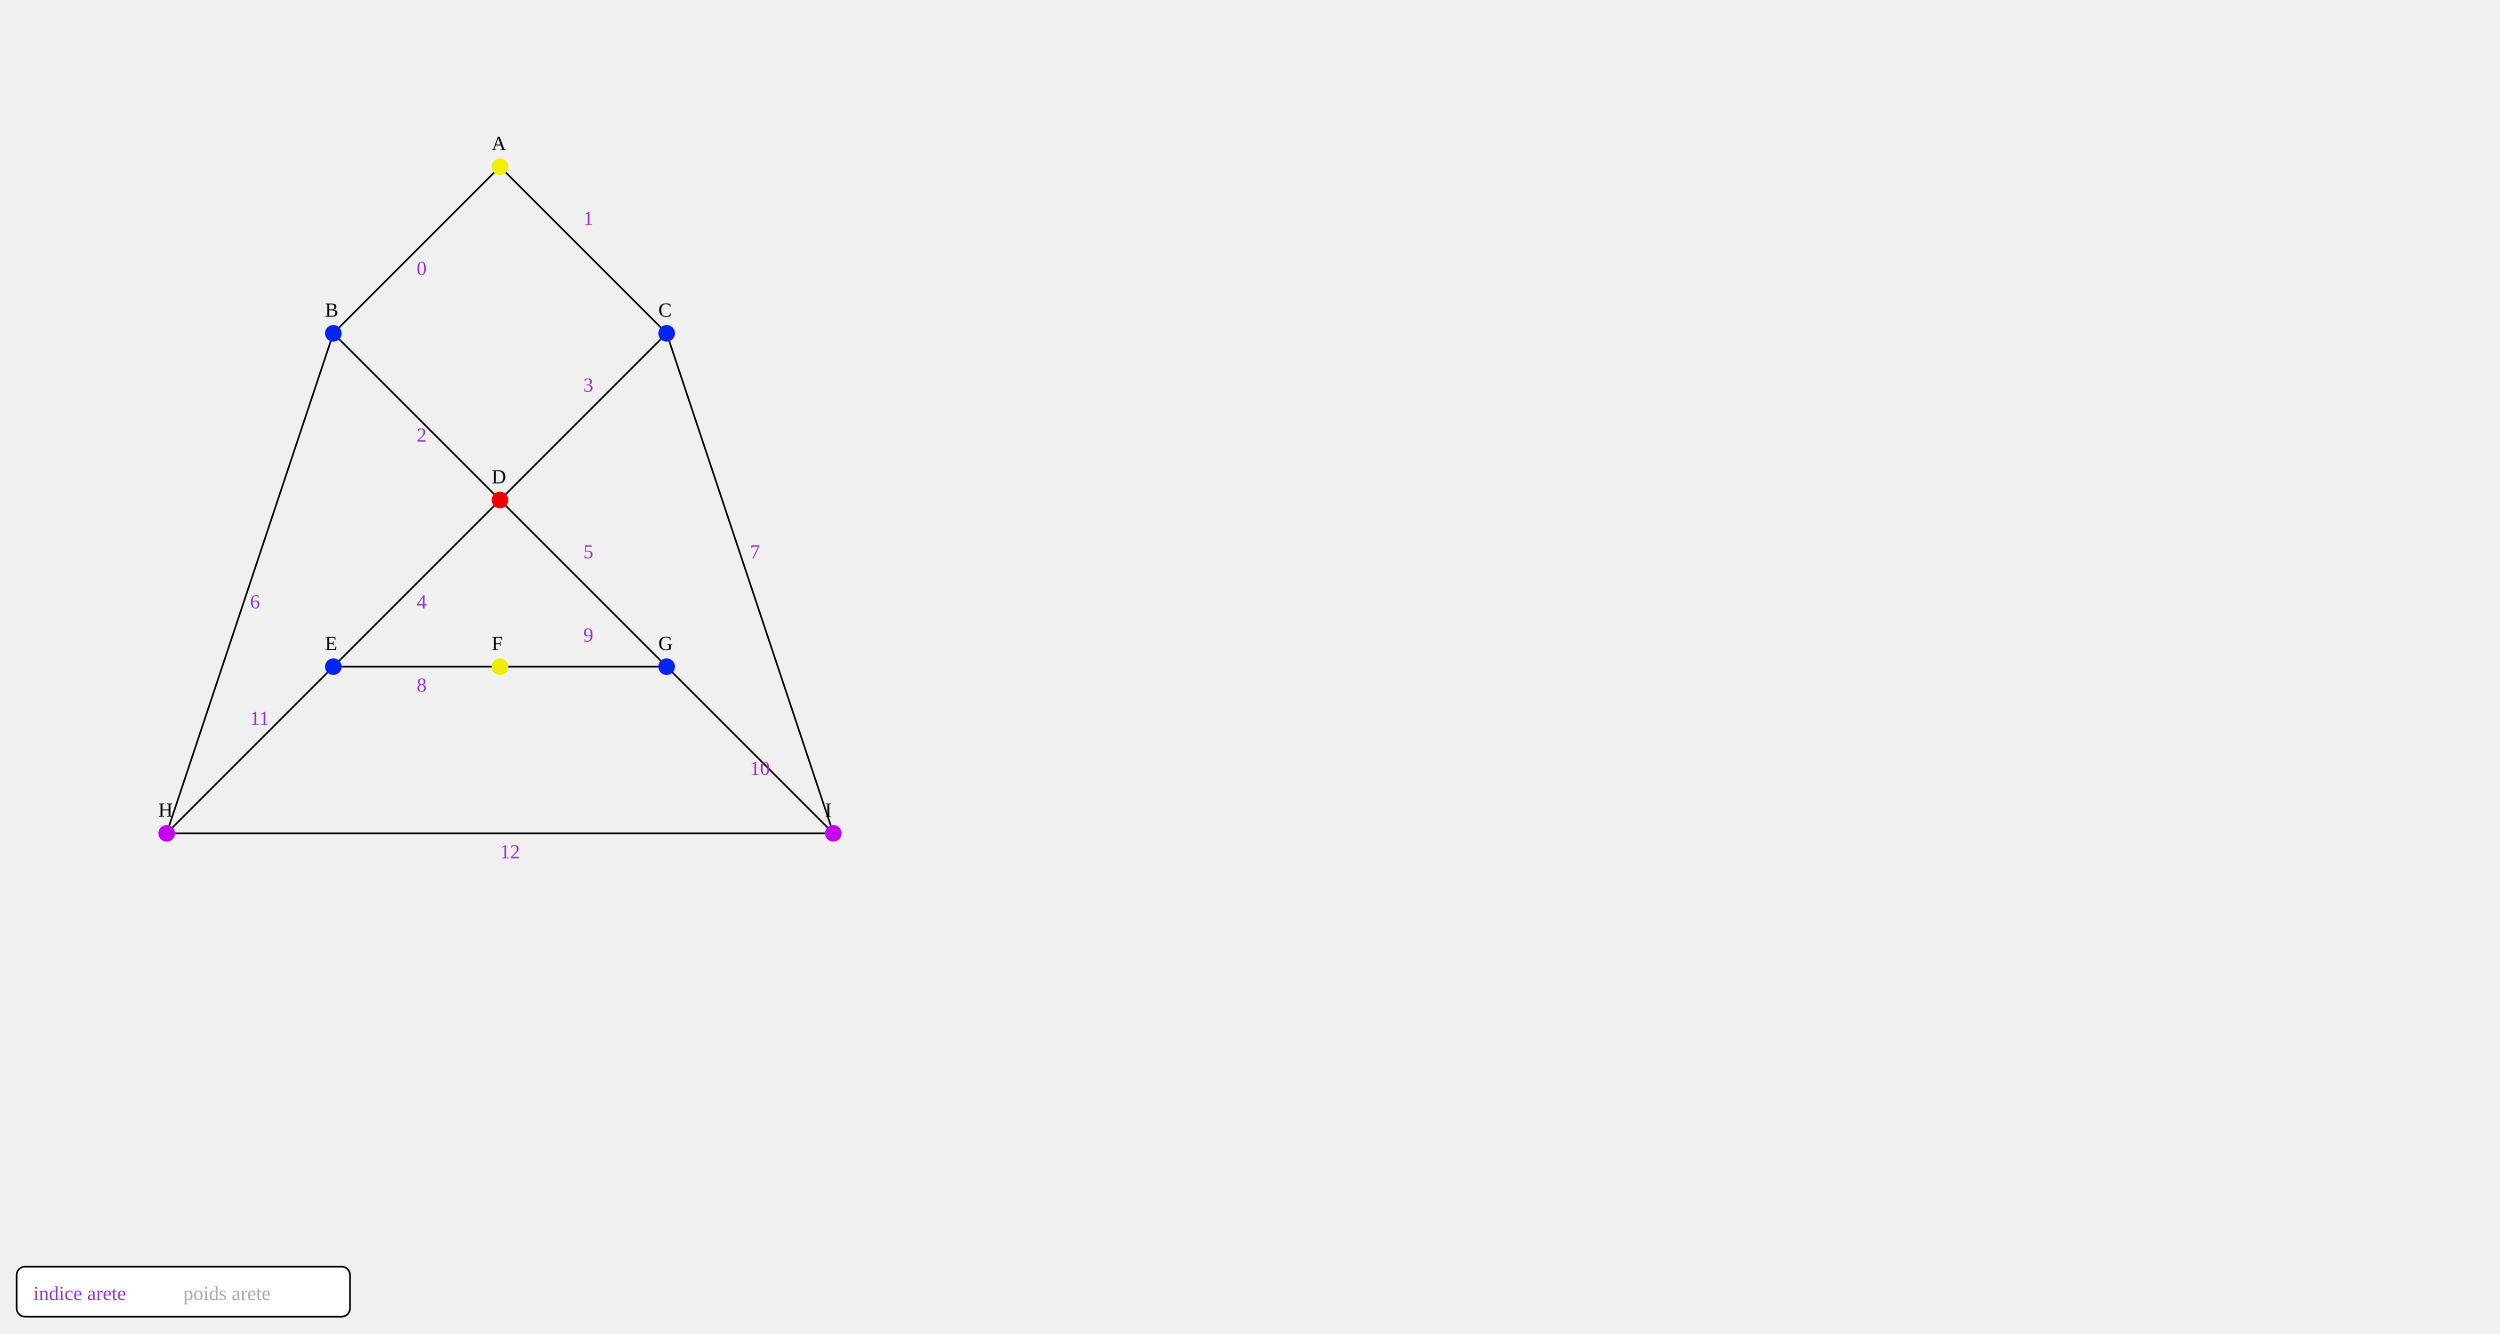
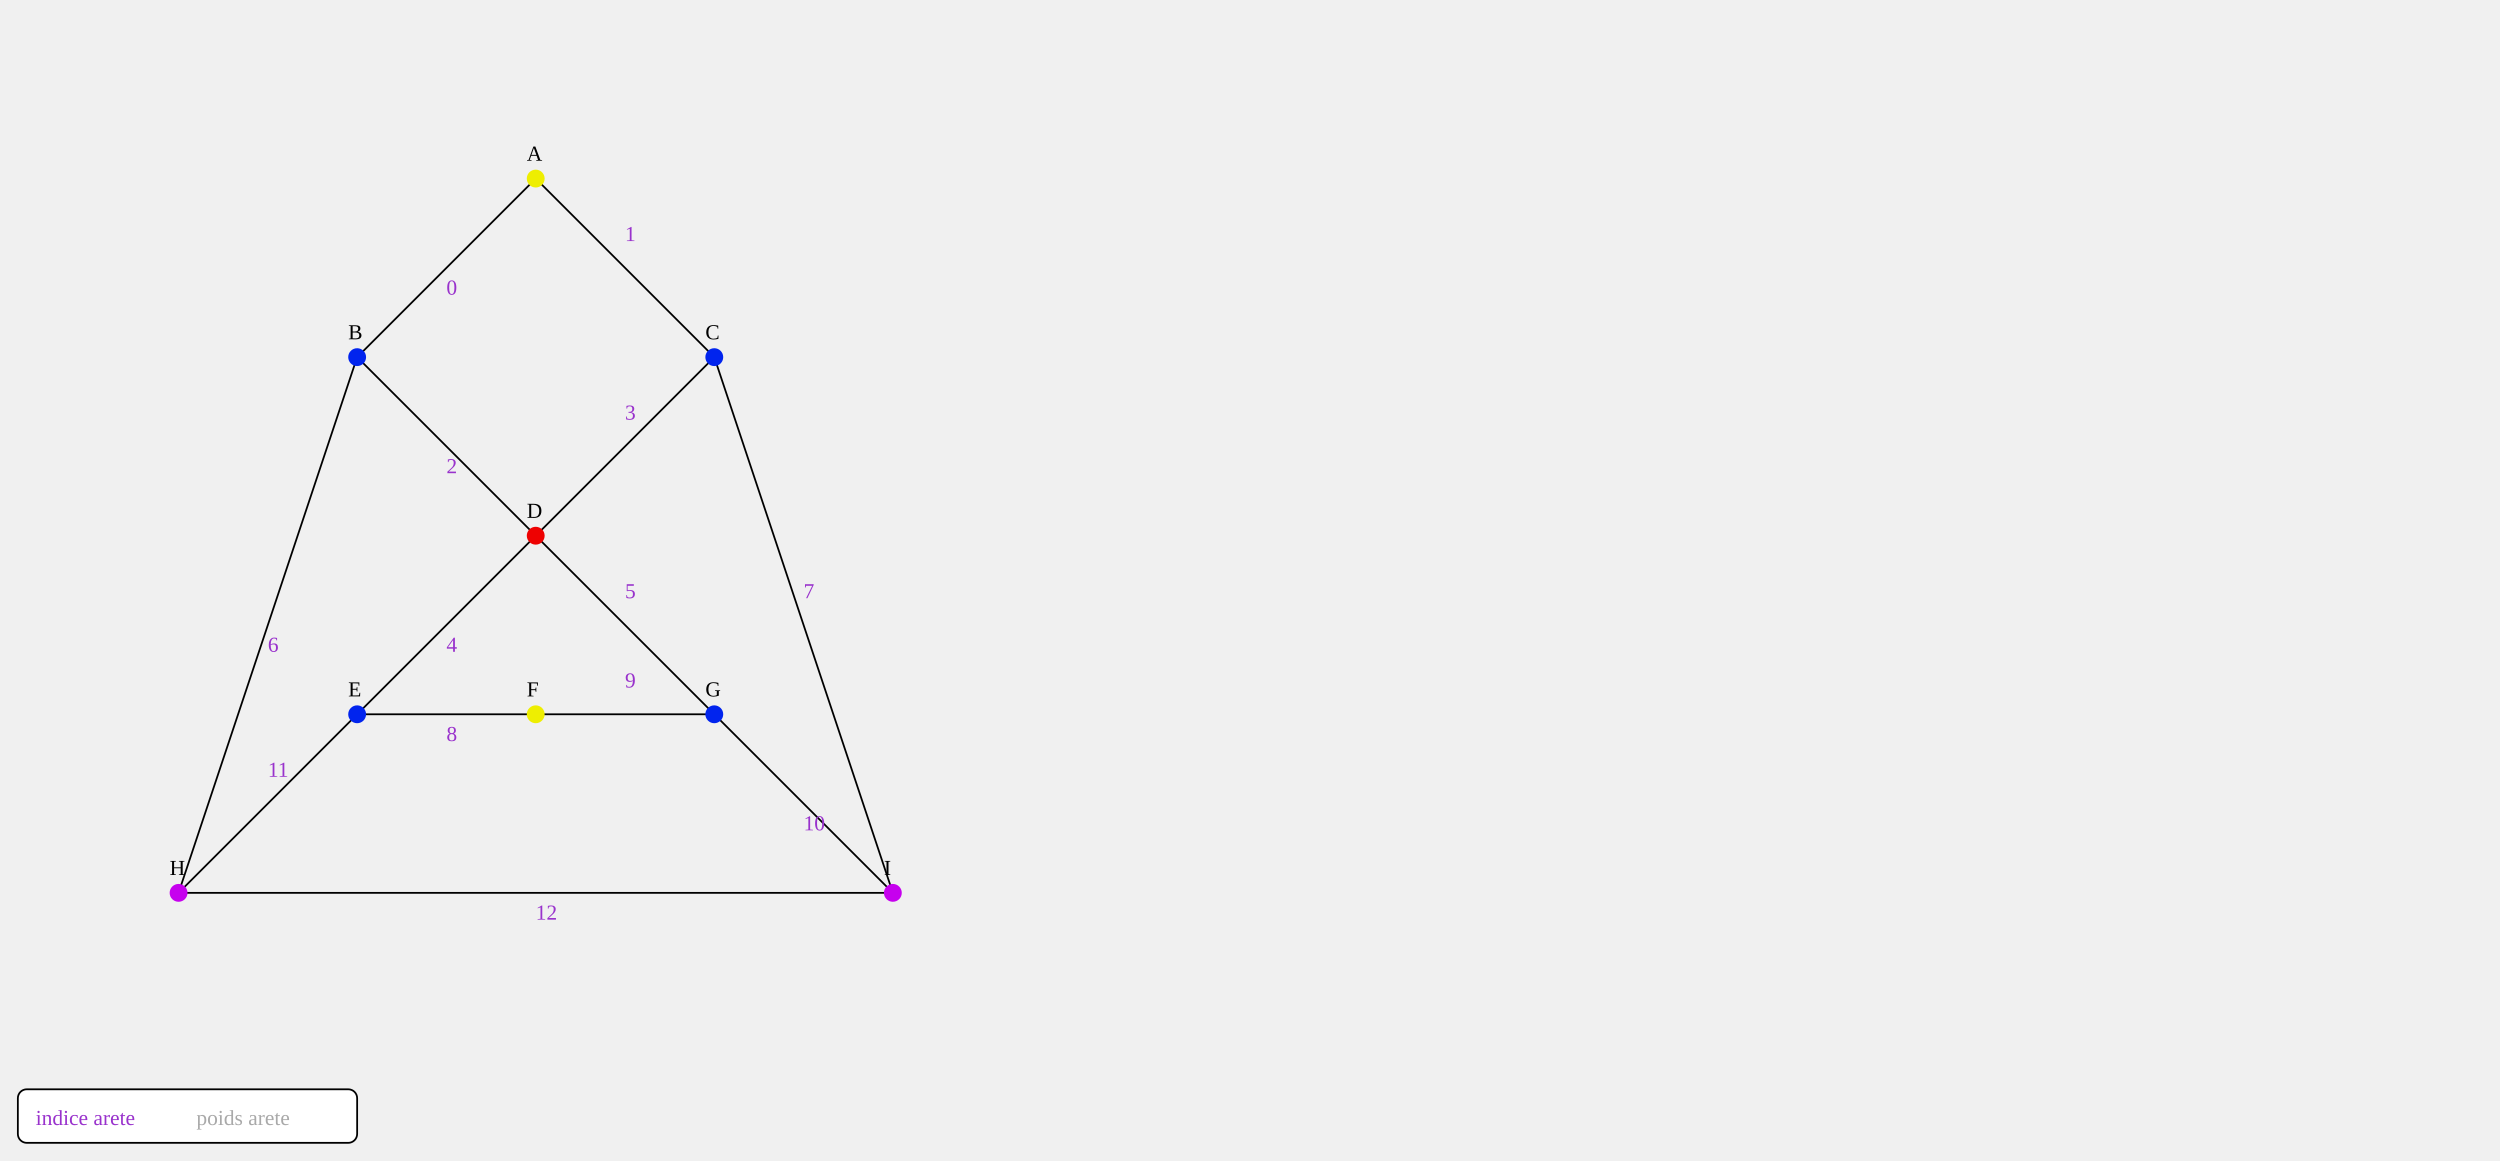
- <svg xmlns="http://www.w3.org/2000/svg" version="1.1" width="1500" height="800">
+ <svg xmlns="http://www.w3.org/2000/svg" version="1.1" width="1400" height="650">
  <line x1="300" y1="100" x2="200" y2="200" stroke="black" />
  <text x="250" y="165" fill="darkorchid">0</text>
  <line x1="300" y1="100" x2="400" y2="200" stroke="black" />
  <text x="350" y="135" fill="darkorchid">1</text>
  <line x1="200" y1="200" x2="300" y2="300" stroke="black" />
  <text x="250" y="265" fill="darkorchid">2</text>
  <line x1="400" y1="200" x2="300" y2="300" stroke="black" />
  <text x="350" y="235" fill="darkorchid">3</text>
  <line x1="300" y1="300" x2="200" y2="400" stroke="black" />
  <text x="250" y="365" fill="darkorchid">4</text>
  <line x1="300" y1="300" x2="400" y2="400" stroke="black" />
  <text x="350" y="335" fill="darkorchid">5</text>
  <line x1="200" y1="200" x2="100" y2="500" stroke="black" />
  <text x="150" y="365" fill="darkorchid">6</text>
  <line x1="400" y1="200" x2="500" y2="500" stroke="black" />
  <text x="450" y="335" fill="darkorchid">7</text>
  <line x1="200" y1="400" x2="300" y2="400" stroke="black" />
  <text x="250" y="415" fill="darkorchid">8</text>
  <line x1="300" y1="400" x2="400" y2="400" stroke="black" />
  <text x="350" y="385" fill="darkorchid">9</text>
  <line x1="400" y1="400" x2="500" y2="500" stroke="black" />
  <text x="450" y="465" fill="darkorchid">10</text>
  <line x1="200" y1="400" x2="100" y2="500" stroke="black" />
  <text x="150" y="435" fill="darkorchid">11</text>
  <line x1="100" y1="500" x2="500" y2="500" stroke="black" />
  <text x="300" y="515" fill="darkorchid">12</text>
  <circle cx="300" cy="100" r="5" fill="rgb(238,238,1)" />
  <text x="295" y="90" fill="black">A</text>
  <circle cx="200" cy="200" r="5" fill="rgb(1,36,238)" />
  <text x="195" y="190" fill="black">B</text>
  <circle cx="400" cy="200" r="5" fill="rgb(1,36,238)" />
  <text x="395" y="190" fill="black">C</text>
  <circle cx="300" cy="300" r="5" fill="rgb(238,1,1)" />
  <text x="295" y="290" fill="black">D</text>
  <circle cx="200" cy="400" r="5" fill="rgb(1,36,238)" />
  <text x="195" y="390" fill="black">E</text>
  <circle cx="300" cy="400" r="5" fill="rgb(238,238,1)" />
  <text x="295" y="390" fill="black">F</text>
  <circle cx="400" cy="400" r="5" fill="rgb(1,36,238)" />
  <text x="395" y="390" fill="black">G</text>
  <circle cx="100" cy="500" r="5" fill="rgb(198,1,238)" />
  <text x="95" y="490" fill="black">H</text>
  <circle cx="500" cy="500" r="5" fill="rgb(198,1,238)" />
  <text x="495" y="490" fill="black">I</text>
-   <rect x="10" y="760" width="200" height="30" rx="5" ry="5" fill="white" stroke="black" stroke-width="1px" />
-   <text x="20" y="780" fill="darkorchid">indice arete</text>
-   <text x="110" y="780" fill="darkgrey">poids arete</text>
+   <rect x="10" y="610" width="190" height="30" rx="5" ry="5" fill="white" stroke="black" stroke-width="1px" />
+   <text x="20" y="630" fill="darkorchid">indice arete</text>
+   <text x="110" y="630" fill="darkgrey">poids arete</text>
</svg>
